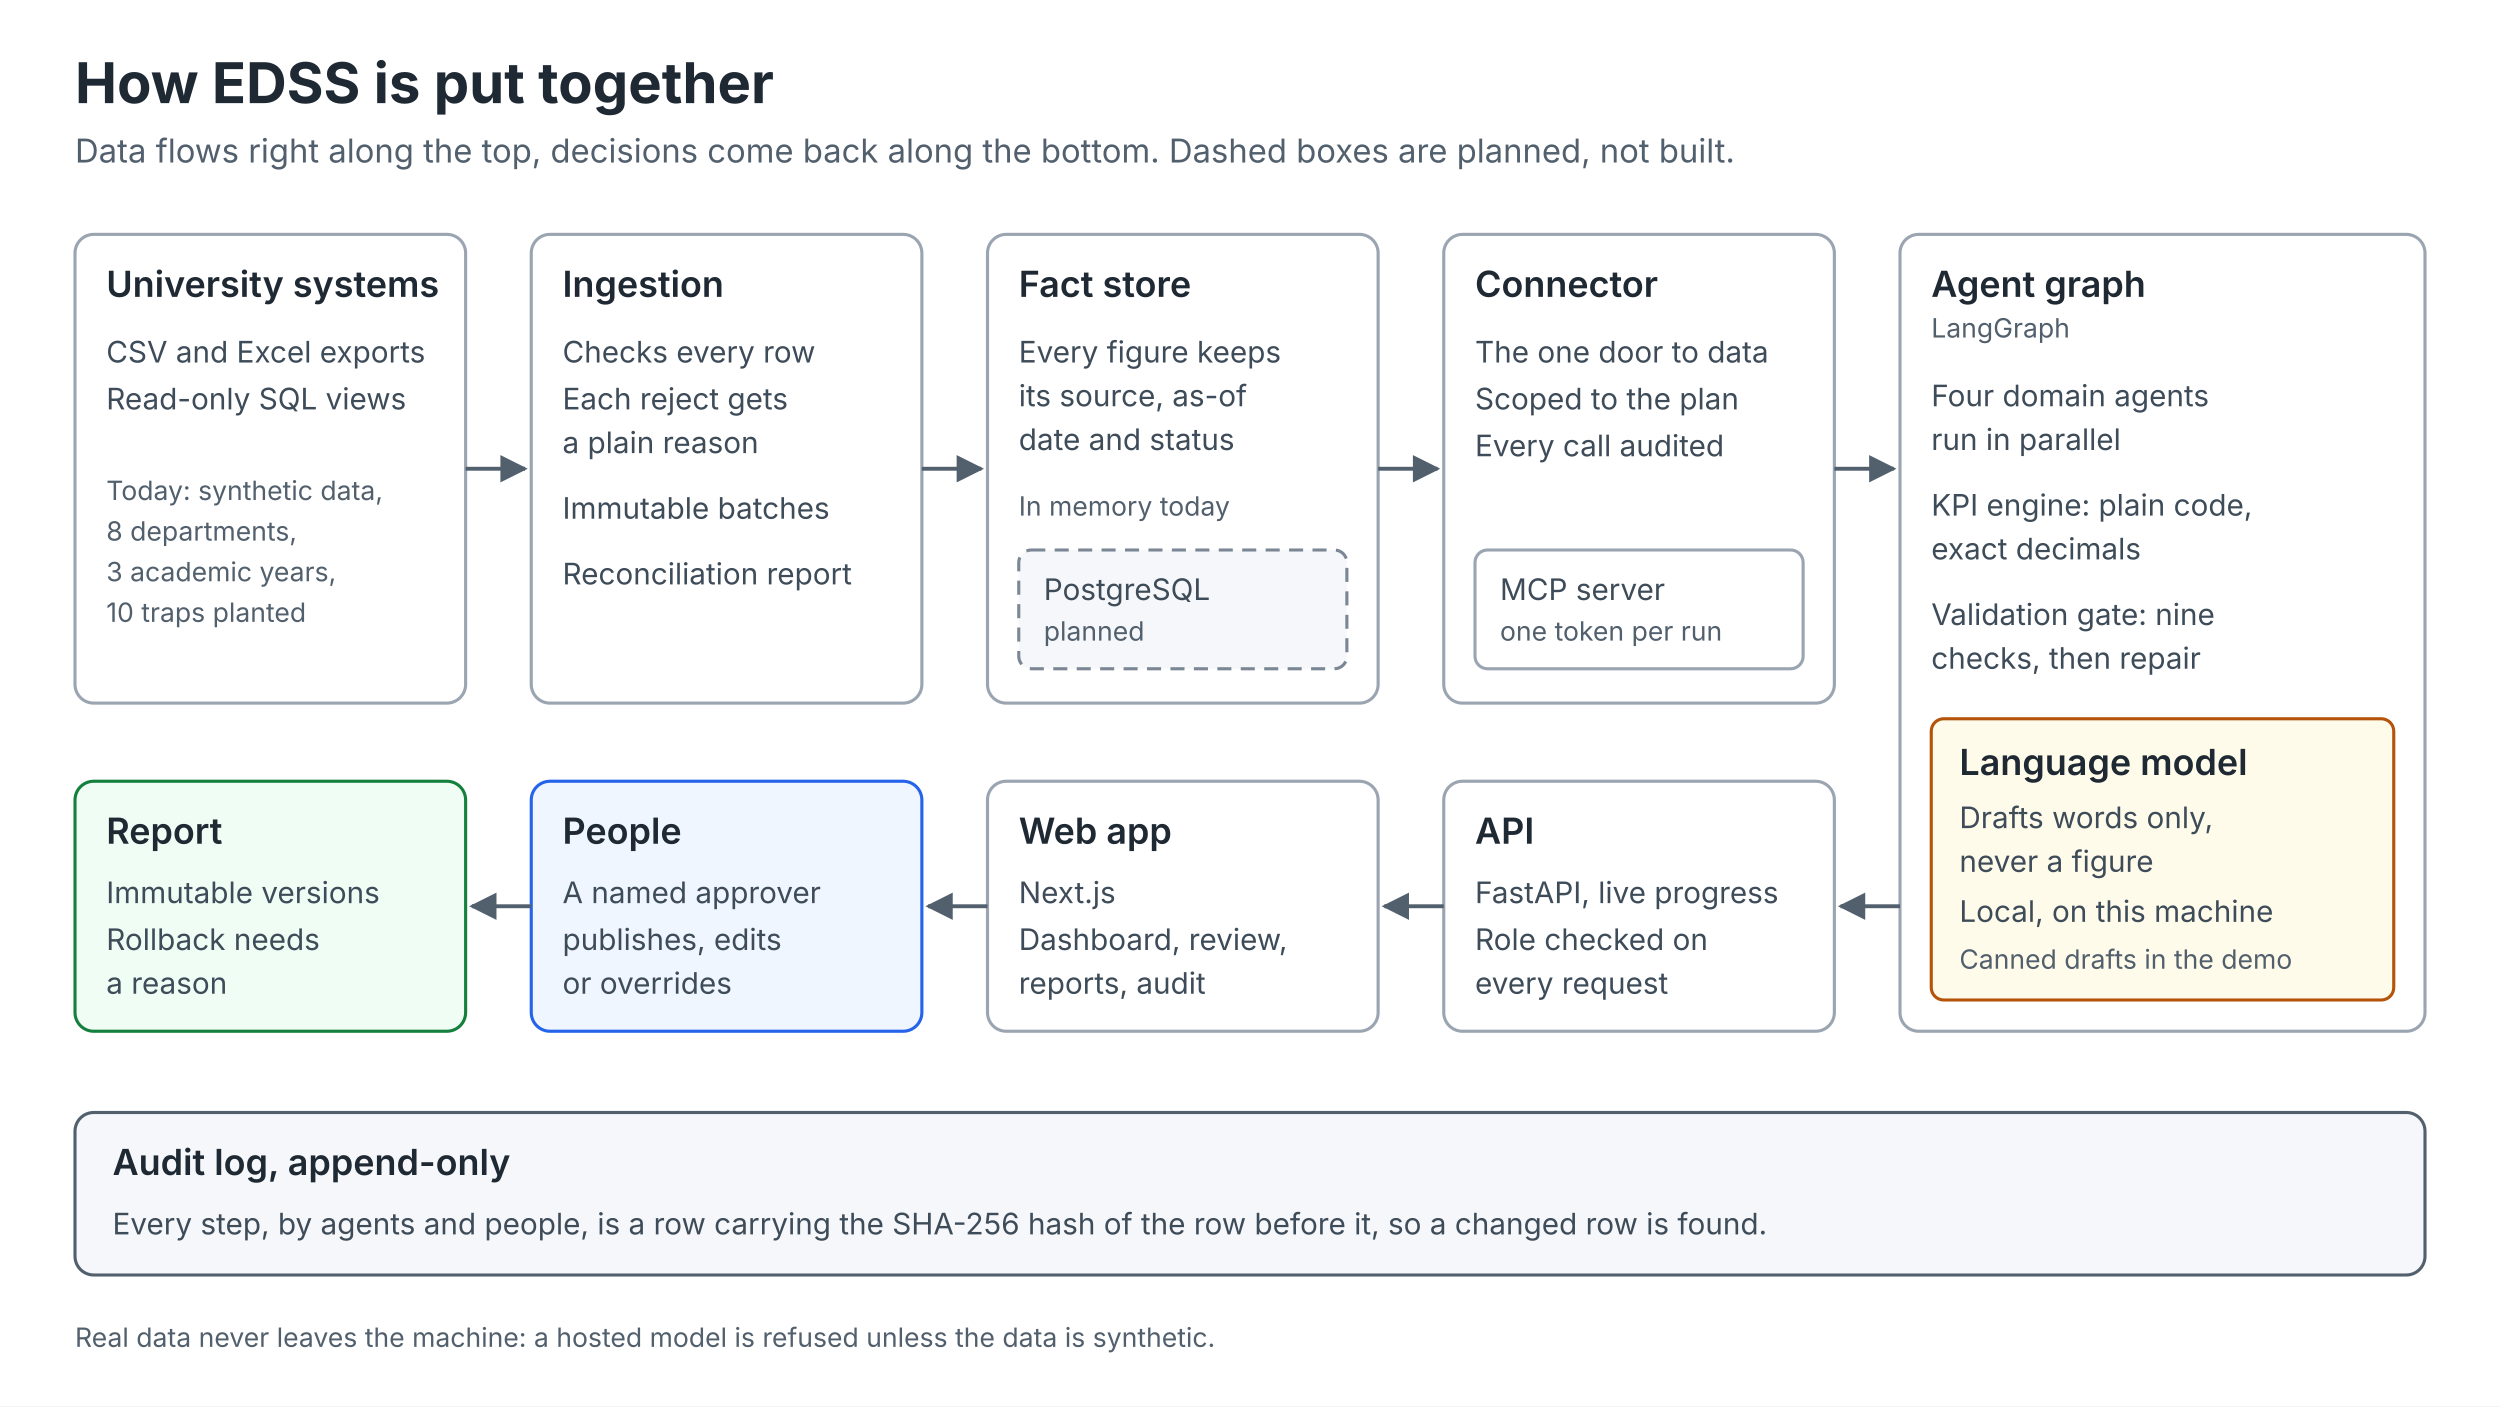
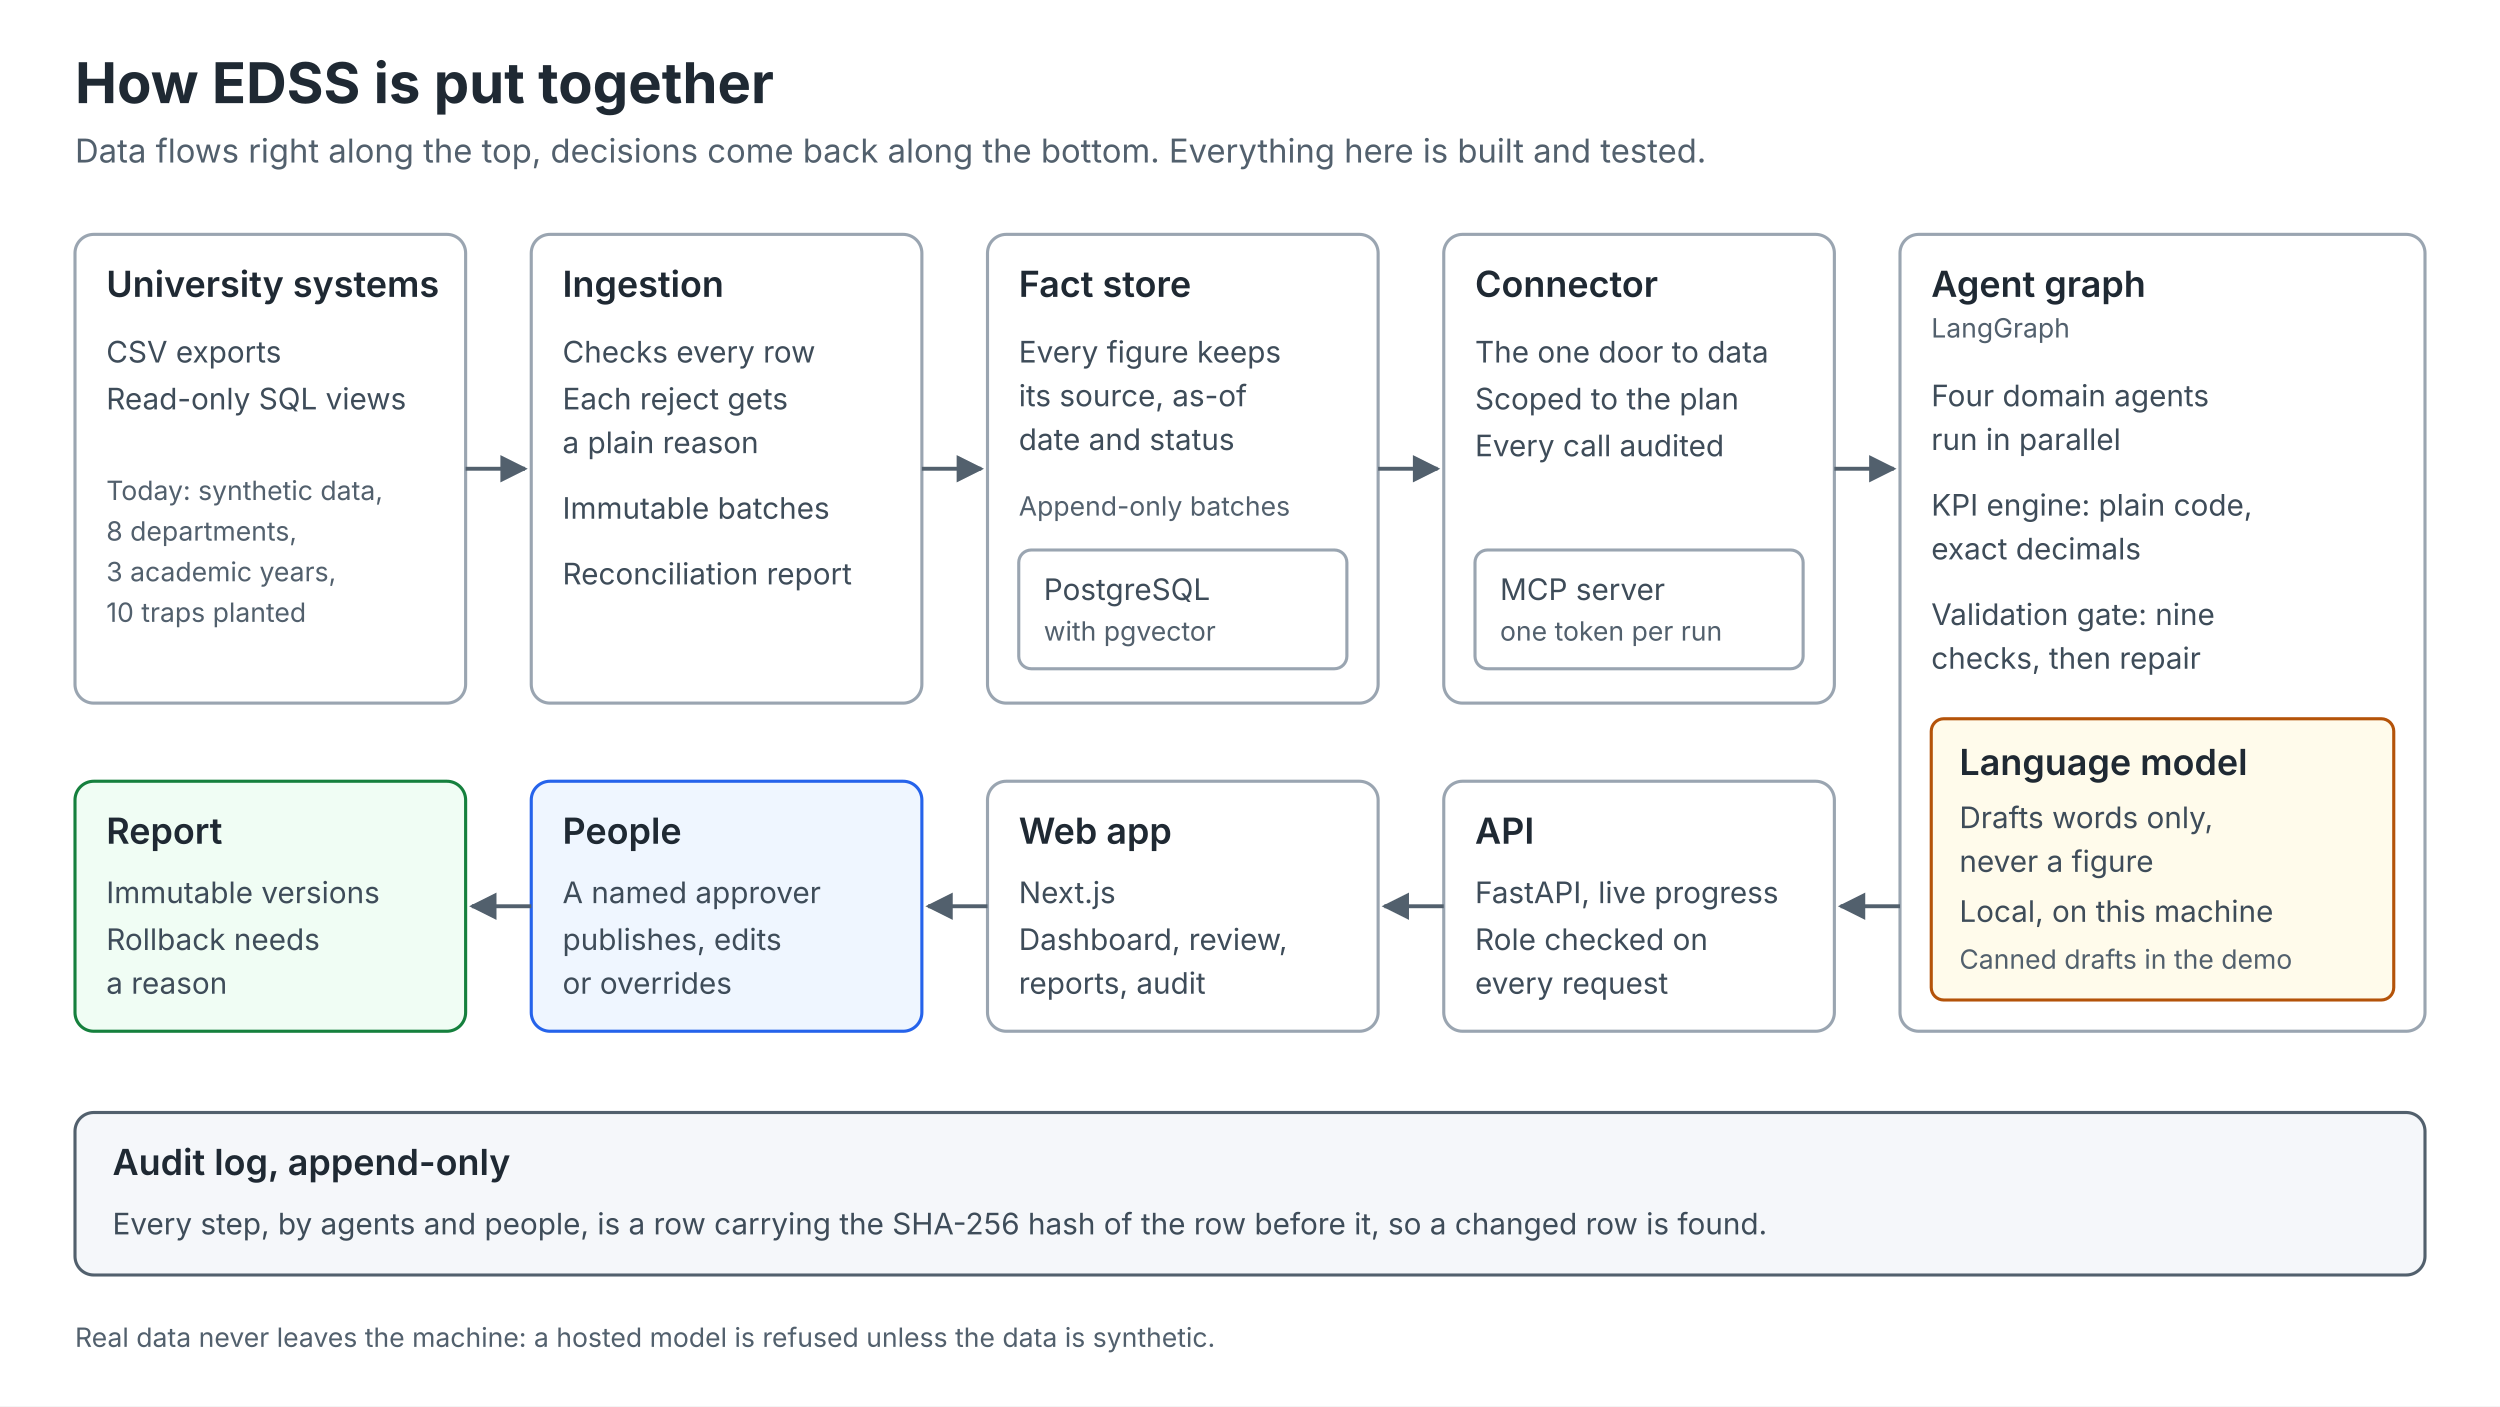
<svg xmlns="http://www.w3.org/2000/svg" viewBox="0 0 1600 900" width="1600" height="900" font-family="Inter, Helvetica, Arial, sans-serif">
  <defs>
    <marker id="a" viewBox="0 0 10 10" refX="9" refY="5" markerWidth="7" markerHeight="7" orient="auto-start-reverse">
      <path d="M0,0 L10,5 L0,10 z" fill="#52606d" />
    </marker>
  </defs>
  <style>
    .title { font-size: 36px; font-weight: 700; fill: #1f2933; }
    .sub { font-size: 21px; fill: #52606d; }
    .h { font-size: 23px; font-weight: 600; fill: #1f2933; }
    .t { font-size: 19px; fill: #3e4c59; }
    .s { font-size: 17px; fill: #52606d; }
    .box { fill: #ffffff; stroke: #9aa5b1; stroke-width: 2; }
    .planned { fill: #f5f7fa; stroke: #7b8794; stroke-width: 2; stroke-dasharray: 9 6; }
    .model { fill: #fffbeb; stroke: #b45309; stroke-width: 2; }
    .people { fill: #eff6ff; stroke: #2563eb; stroke-width: 2; }
    .done { fill: #f0fdf4; stroke: #15803d; stroke-width: 2; }
    .audit { fill: #f5f7fa; stroke: #52606d; stroke-width: 2; }
    .arrow { stroke: #52606d; stroke-width: 2.5; fill: none; marker-end: url(#a); }
  </style>
  <rect width="1600" height="900" fill="#ffffff" />
  <text class="title" x="48" y="66">How EDSS is put together</text>
-   <text class="sub" x="48" y="104">Data flows right along the top, decisions come back along the bottom. Dashed boxes are planned, not built.</text>
+   <text class="sub" x="48" y="104">Data flows right along the top, decisions come back along the bottom. Everything here is built and tested.</text>
  <rect class="box" x="48" y="150" width="250" height="300" rx="12" />
  <text class="h" x="68" y="190">University systems</text>
-   <text class="t" x="68" y="232">CSV and Excel exports</text>
+   <text class="t" x="68" y="232">CSV exports</text>
  <text class="t" x="68" y="262">Read-only SQL views</text>
  <text class="s" x="68" y="320">Today: synthetic data,</text>
  <text class="s" x="68" y="346">8 departments,</text>
  <text class="s" x="68" y="372">3 academic years,</text>
  <text class="s" x="68" y="398">10 traps planted</text>
  <rect class="box" x="340" y="150" width="250" height="300" rx="12" />
  <text class="h" x="360" y="190">Ingestion</text>
  <text class="t" x="360" y="232">Checks every row</text>
  <text class="t" x="360" y="262">Each reject gets</text>
  <text class="t" x="360" y="290">a plain reason</text>
  <text class="t" x="360" y="332">Immutable batches</text>
  <text class="t" x="360" y="374">Reconciliation report</text>
  <rect class="box" x="632" y="150" width="250" height="300" rx="12" />
  <text class="h" x="652" y="190">Fact store</text>
  <text class="t" x="652" y="232">Every figure keeps</text>
  <text class="t" x="652" y="260">its source, as-of</text>
  <text class="t" x="652" y="288">date and status</text>
-   <text class="s" x="652" y="330">In memory today</text>
-   <rect class="planned" x="652" y="352" width="210" height="76" rx="8" />
+   <text class="s" x="652" y="330">Append-only batches</text>
+   <rect class="box" x="652" y="352" width="210" height="76" rx="8" />
  <text class="t" x="668" y="384">PostgreSQL</text>
-   <text class="s" x="668" y="410">planned</text>
+   <text class="s" x="668" y="410">with pgvector</text>
  <rect class="box" x="924" y="150" width="250" height="300" rx="12" />
  <text class="h" x="944" y="190">Connector</text>
  <text class="t" x="944" y="232">The one door to data</text>
  <text class="t" x="944" y="262">Scoped to the plan</text>
  <text class="t" x="944" y="292">Every call audited</text>
  <rect class="box" x="944" y="352" width="210" height="76" rx="8" />
  <text class="t" x="960" y="384">MCP server</text>
  <text class="s" x="960" y="410">one token per run</text>
  <rect class="box" x="1216" y="150" width="336" height="510" rx="12" />
  <text class="h" x="1236" y="190">Agent graph</text>
  <text class="s" x="1236" y="216">LangGraph</text>
  <text class="t" x="1236" y="260">Four domain agents</text>
  <text class="t" x="1236" y="288">run in parallel</text>
  <text class="t" x="1236" y="330">KPI engine: plain code,</text>
  <text class="t" x="1236" y="358">exact decimals</text>
  <text class="t" x="1236" y="400">Validation gate: nine</text>
  <text class="t" x="1236" y="428">checks, then repair</text>
  <rect class="model" x="1236" y="460" width="296" height="180" rx="8" />
  <text class="h" x="1254" y="496">Language model</text>
  <text class="t" x="1254" y="530">Drafts words only,</text>
  <text class="t" x="1254" y="558">never a figure</text>
  <text class="t" x="1254" y="590">Local, on this machine</text>
  <text class="s" x="1254" y="620">Canned drafts in the demo</text>
  <path class="arrow" d="M298,300 H336" />
  <path class="arrow" d="M590,300 H628" />
  <path class="arrow" d="M882,300 H920" />
  <path class="arrow" d="M1174,300 H1212" />
  <rect class="box" x="924" y="500" width="250" height="160" rx="12" />
  <text class="h" x="944" y="540">API</text>
  <text class="t" x="944" y="578">FastAPI, live progress</text>
  <text class="t" x="944" y="608">Role checked on</text>
  <text class="t" x="944" y="636">every request</text>
  <rect class="box" x="632" y="500" width="250" height="160" rx="12" />
  <text class="h" x="652" y="540">Web app</text>
  <text class="t" x="652" y="578">Next.js</text>
  <text class="t" x="652" y="608">Dashboard, review,</text>
  <text class="t" x="652" y="636">reports, audit</text>
  <rect class="people" x="340" y="500" width="250" height="160" rx="12" />
  <text class="h" x="360" y="540">People</text>
  <text class="t" x="360" y="578">A named approver</text>
  <text class="t" x="360" y="608">publishes, edits</text>
  <text class="t" x="360" y="636">or overrides</text>
  <rect class="done" x="48" y="500" width="250" height="160" rx="12" />
  <text class="h" x="68" y="540">Report</text>
  <text class="t" x="68" y="578">Immutable versions</text>
  <text class="t" x="68" y="608">Rollback needs</text>
  <text class="t" x="68" y="636">a reason</text>
  <path class="arrow" d="M1216,580 H1178" />
  <path class="arrow" d="M924,580 H886" />
  <path class="arrow" d="M632,580 H594" />
  <path class="arrow" d="M340,580 H302" />
  <rect class="audit" x="48" y="712" width="1504" height="104" rx="12" />
  <text class="h" x="72" y="752">Audit log, append-only</text>
  <text class="t" x="72" y="790">Every step, by agents and people, is a row carrying the SHA-256 hash of the row before it, so a changed row is found.</text>
  <text class="s" x="48" y="862">Real data never leaves the machine: a hosted model is refused unless the data is synthetic.</text>
</svg>
